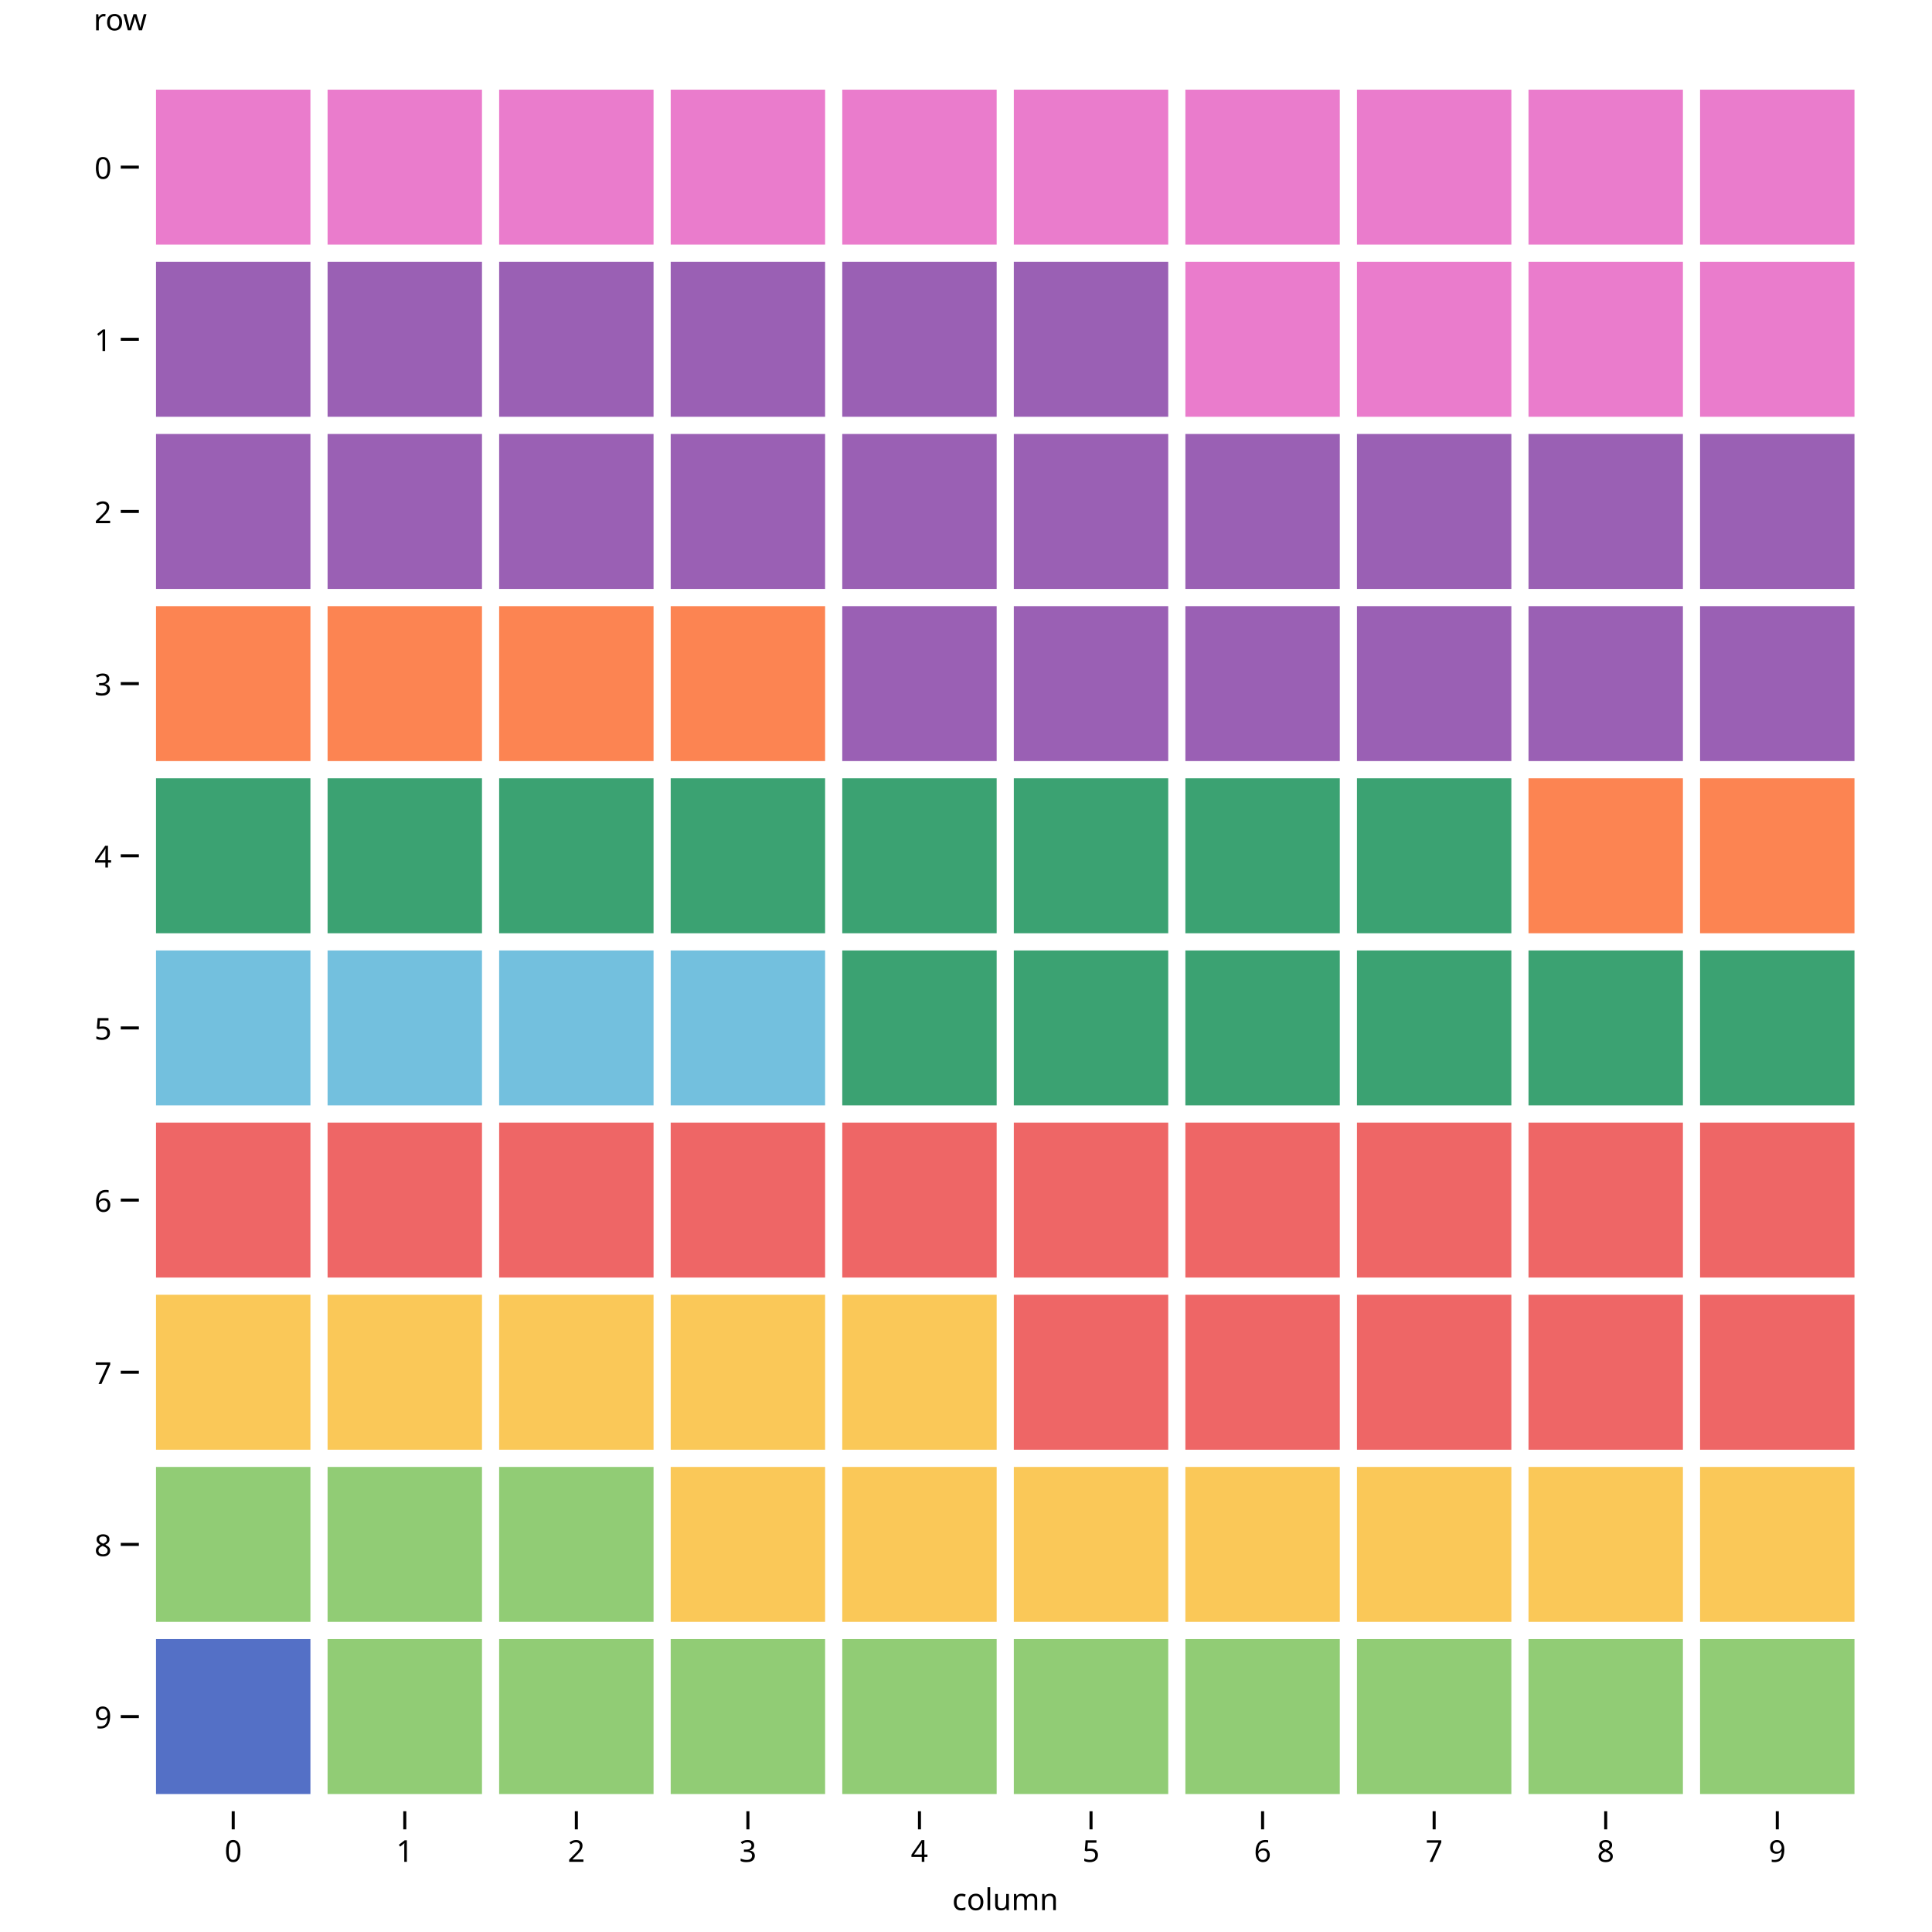
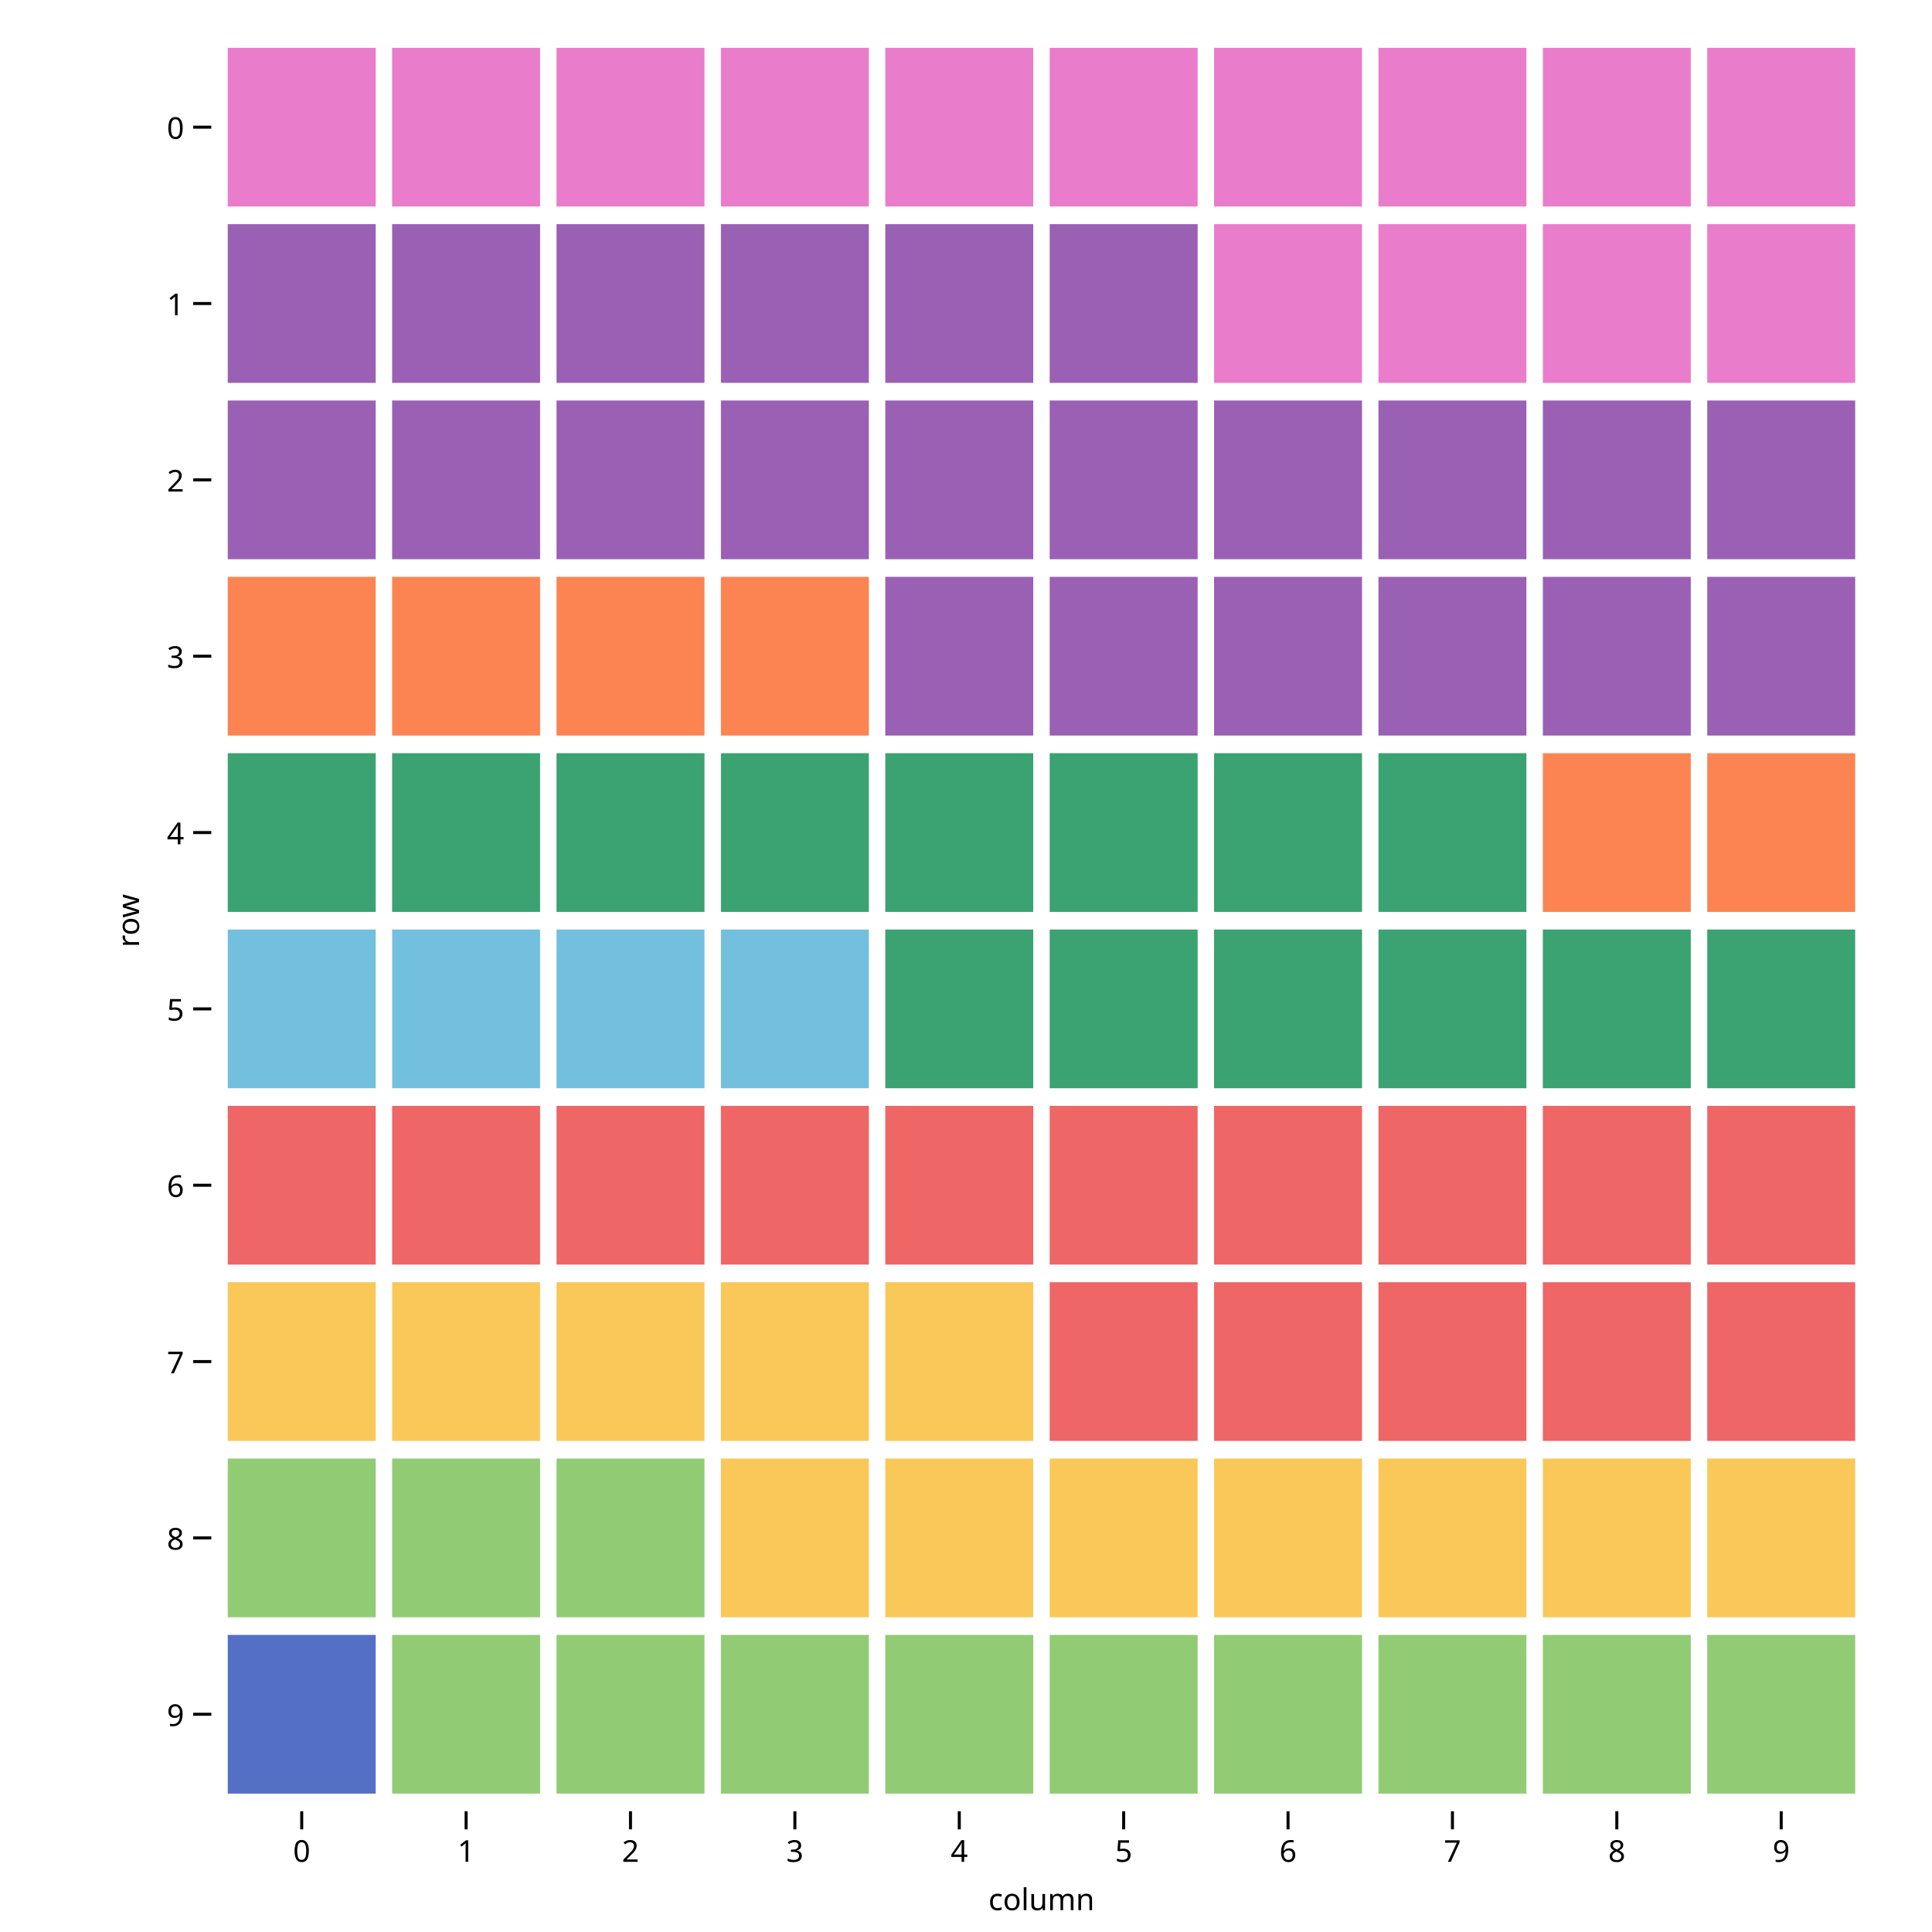
<svg xmlns="http://www.w3.org/2000/svg" width="640" height="640" viewBox="0 0 640 640">
-   <line x1="77.257" y1="600" x2="77.257" y2="606" stroke="currentColor" stroke-width="1" />
-   <line x1="134.089" y1="600" x2="134.089" y2="606" stroke="currentColor" stroke-width="1" />
-   <line x1="190.921" y1="600" x2="190.921" y2="606" stroke="currentColor" stroke-width="1" />
-   <line x1="247.752" y1="600" x2="247.752" y2="606" stroke="currentColor" stroke-width="1" />
-   <line x1="304.584" y1="600" x2="304.584" y2="606" stroke="currentColor" stroke-width="1" />
-   <line x1="361.416" y1="600" x2="361.416" y2="606" stroke="currentColor" stroke-width="1" />
-   <line x1="418.248" y1="600" x2="418.248" y2="606" stroke="currentColor" stroke-width="1" />
-   <line x1="475.079" y1="600" x2="475.079" y2="606" stroke="currentColor" stroke-width="1" />
-   <line x1="531.911" y1="600" x2="531.911" y2="606" stroke="currentColor" stroke-width="1" />
-   <line x1="588.743" y1="600" x2="588.743" y2="606" stroke="currentColor" stroke-width="1" />
-   <text x="77.257" y="609" font-family="system-ui, sans-serif" font-size="10" text-anchor="middle" dominant-baseline="text-before-edge" fill="currentColor">0</text>
-   <text x="134.089" y="609" font-family="system-ui, sans-serif" font-size="10" text-anchor="middle" dominant-baseline="text-before-edge" fill="currentColor">1</text>
-   <text x="190.921" y="609" font-family="system-ui, sans-serif" font-size="10" text-anchor="middle" dominant-baseline="text-before-edge" fill="currentColor">2</text>
-   <text x="247.752" y="609" font-family="system-ui, sans-serif" font-size="10" text-anchor="middle" dominant-baseline="text-before-edge" fill="currentColor">3</text>
-   <text x="304.584" y="609" font-family="system-ui, sans-serif" font-size="10" text-anchor="middle" dominant-baseline="text-before-edge" fill="currentColor">4</text>
-   <text x="361.416" y="609" font-family="system-ui, sans-serif" font-size="10" text-anchor="middle" dominant-baseline="text-before-edge" fill="currentColor">5</text>
-   <text x="418.248" y="609" font-family="system-ui, sans-serif" font-size="10" text-anchor="middle" dominant-baseline="text-before-edge" fill="currentColor">6</text>
-   <text x="475.079" y="609" font-family="system-ui, sans-serif" font-size="10" text-anchor="middle" dominant-baseline="text-before-edge" fill="currentColor">7</text>
-   <text x="531.911" y="609" font-family="system-ui, sans-serif" font-size="10" text-anchor="middle" dominant-baseline="text-before-edge" fill="currentColor">8</text>
-   <text x="588.743" y="609" font-family="system-ui, sans-serif" font-size="10" text-anchor="middle" dominant-baseline="text-before-edge" fill="currentColor">9</text>
-   <text x="333" y="625" font-family="system-ui, sans-serif" font-size="10" text-anchor="middle" dominant-baseline="text-before-edge" fill="currentColor">column</text>
-   <line x1="46" y1="55.366" x2="40" y2="55.366" stroke="currentColor" stroke-width="1" />
-   <line x1="46" y1="112.396" x2="40" y2="112.396" stroke="currentColor" stroke-width="1" />
-   <line x1="46" y1="169.426" x2="40" y2="169.426" stroke="currentColor" stroke-width="1" />
-   <line x1="46" y1="226.455" x2="40" y2="226.455" stroke="currentColor" stroke-width="1" />
-   <line x1="46" y1="283.485" x2="40" y2="283.485" stroke="currentColor" stroke-width="1" />
-   <line x1="46" y1="340.515" x2="40" y2="340.515" stroke="currentColor" stroke-width="1" />
-   <line x1="46" y1="397.545" x2="40" y2="397.545" stroke="currentColor" stroke-width="1" />
-   <line x1="46" y1="454.574" x2="40" y2="454.574" stroke="currentColor" stroke-width="1" />
-   <line x1="46" y1="511.604" x2="40" y2="511.604" stroke="currentColor" stroke-width="1" />
-   <line x1="46" y1="568.634" x2="40" y2="568.634" stroke="currentColor" stroke-width="1" />
-   <text x="37" y="55.366" font-family="system-ui, sans-serif" font-size="10" text-anchor="end" dominant-baseline="central" fill="currentColor">0</text>
-   <text x="37" y="112.396" font-family="system-ui, sans-serif" font-size="10" text-anchor="end" dominant-baseline="central" fill="currentColor">1</text>
-   <text x="37" y="169.426" font-family="system-ui, sans-serif" font-size="10" text-anchor="end" dominant-baseline="central" fill="currentColor">2</text>
-   <text x="37" y="226.455" font-family="system-ui, sans-serif" font-size="10" text-anchor="end" dominant-baseline="central" fill="currentColor">3</text>
-   <text x="37" y="283.485" font-family="system-ui, sans-serif" font-size="10" text-anchor="end" dominant-baseline="central" fill="currentColor">4</text>
-   <text x="37" y="340.515" font-family="system-ui, sans-serif" font-size="10" text-anchor="end" dominant-baseline="central" fill="currentColor">5</text>
-   <text x="37" y="397.545" font-family="system-ui, sans-serif" font-size="10" text-anchor="end" dominant-baseline="central" fill="currentColor">6</text>
-   <text x="37" y="454.574" font-family="system-ui, sans-serif" font-size="10" text-anchor="end" dominant-baseline="central" fill="currentColor">7</text>
-   <text x="37" y="511.604" font-family="system-ui, sans-serif" font-size="10" text-anchor="end" dominant-baseline="central" fill="currentColor">8</text>
-   <text x="37" y="568.634" font-family="system-ui, sans-serif" font-size="10" text-anchor="end" dominant-baseline="central" fill="currentColor">9</text>
-   <text x="31" y="13" font-family="system-ui, sans-serif" font-size="10" text-anchor="start" dominant-baseline="text-after-edge" fill="currentColor">row</text>
-   <rect x="51.683" y="542.97" width="51.149" height="51.327" fill="#5470c6" />
-   <rect x="108.515" y="542.97" width="51.149" height="51.327" fill="#91cc75" />
-   <rect x="165.347" y="542.97" width="51.149" height="51.327" fill="#91cc75" />
-   <rect x="222.178" y="542.97" width="51.149" height="51.327" fill="#91cc75" />
-   <rect x="279.01" y="542.97" width="51.149" height="51.327" fill="#91cc75" />
-   <rect x="335.842" y="542.97" width="51.149" height="51.327" fill="#91cc75" />
-   <rect x="392.673" y="542.97" width="51.149" height="51.327" fill="#91cc75" />
-   <rect x="449.505" y="542.97" width="51.149" height="51.327" fill="#91cc75" />
-   <rect x="506.337" y="542.97" width="51.149" height="51.327" fill="#91cc75" />
-   <rect x="563.168" y="542.97" width="51.149" height="51.327" fill="#91cc75" />
-   <rect x="51.683" y="485.941" width="51.149" height="51.327" fill="#91cc75" />
-   <rect x="108.515" y="485.941" width="51.149" height="51.327" fill="#91cc75" />
-   <rect x="165.347" y="485.941" width="51.149" height="51.327" fill="#91cc75" />
-   <rect x="222.178" y="485.941" width="51.149" height="51.327" fill="#fac858" />
-   <rect x="279.01" y="485.941" width="51.149" height="51.327" fill="#fac858" />
-   <rect x="335.842" y="485.941" width="51.149" height="51.327" fill="#fac858" />
-   <rect x="392.673" y="485.941" width="51.149" height="51.327" fill="#fac858" />
-   <rect x="449.505" y="485.941" width="51.149" height="51.327" fill="#fac858" />
-   <rect x="506.337" y="485.941" width="51.149" height="51.327" fill="#fac858" />
-   <rect x="563.168" y="485.941" width="51.149" height="51.327" fill="#fac858" />
-   <rect x="51.683" y="428.911" width="51.149" height="51.327" fill="#fac858" />
-   <rect x="108.515" y="428.911" width="51.149" height="51.327" fill="#fac858" />
-   <rect x="165.347" y="428.911" width="51.149" height="51.327" fill="#fac858" />
-   <rect x="222.178" y="428.911" width="51.149" height="51.327" fill="#fac858" />
-   <rect x="279.01" y="428.911" width="51.149" height="51.327" fill="#fac858" />
-   <rect x="335.842" y="428.911" width="51.149" height="51.327" fill="#ee6666" />
-   <rect x="392.673" y="428.911" width="51.149" height="51.327" fill="#ee6666" />
-   <rect x="449.505" y="428.911" width="51.149" height="51.327" fill="#ee6666" />
-   <rect x="506.337" y="428.911" width="51.149" height="51.327" fill="#ee6666" />
-   <rect x="563.168" y="428.911" width="51.149" height="51.327" fill="#ee6666" />
-   <rect x="51.683" y="371.881" width="51.149" height="51.327" fill="#ee6666" />
-   <rect x="108.515" y="371.881" width="51.149" height="51.327" fill="#ee6666" />
-   <rect x="165.347" y="371.881" width="51.149" height="51.327" fill="#ee6666" />
-   <rect x="222.178" y="371.881" width="51.149" height="51.327" fill="#ee6666" />
-   <rect x="279.01" y="371.881" width="51.149" height="51.327" fill="#ee6666" />
-   <rect x="335.842" y="371.881" width="51.149" height="51.327" fill="#ee6666" />
-   <rect x="392.673" y="371.881" width="51.149" height="51.327" fill="#ee6666" />
-   <rect x="449.505" y="371.881" width="51.149" height="51.327" fill="#ee6666" />
-   <rect x="506.337" y="371.881" width="51.149" height="51.327" fill="#ee6666" />
-   <rect x="563.168" y="371.881" width="51.149" height="51.327" fill="#ee6666" />
-   <rect x="51.683" y="314.851" width="51.149" height="51.327" fill="#73c0de" />
-   <rect x="108.515" y="314.851" width="51.149" height="51.327" fill="#73c0de" />
-   <rect x="165.347" y="314.851" width="51.149" height="51.327" fill="#73c0de" />
-   <rect x="222.178" y="314.851" width="51.149" height="51.327" fill="#73c0de" />
-   <rect x="279.01" y="314.851" width="51.149" height="51.327" fill="#3ba272" />
-   <rect x="335.842" y="314.851" width="51.149" height="51.327" fill="#3ba272" />
-   <rect x="392.673" y="314.851" width="51.149" height="51.327" fill="#3ba272" />
-   <rect x="449.505" y="314.851" width="51.149" height="51.327" fill="#3ba272" />
-   <rect x="506.337" y="314.851" width="51.149" height="51.327" fill="#3ba272" />
-   <rect x="563.168" y="314.851" width="51.149" height="51.327" fill="#3ba272" />
-   <rect x="51.683" y="257.822" width="51.149" height="51.327" fill="#3ba272" />
-   <rect x="108.515" y="257.822" width="51.149" height="51.327" fill="#3ba272" />
-   <rect x="165.347" y="257.822" width="51.149" height="51.327" fill="#3ba272" />
-   <rect x="222.178" y="257.822" width="51.149" height="51.327" fill="#3ba272" />
-   <rect x="279.01" y="257.822" width="51.149" height="51.327" fill="#3ba272" />
-   <rect x="335.842" y="257.822" width="51.149" height="51.327" fill="#3ba272" />
-   <rect x="392.673" y="257.822" width="51.149" height="51.327" fill="#3ba272" />
-   <rect x="449.505" y="257.822" width="51.149" height="51.327" fill="#3ba272" />
-   <rect x="506.337" y="257.822" width="51.149" height="51.327" fill="#fc8452" />
-   <rect x="563.168" y="257.822" width="51.149" height="51.327" fill="#fc8452" />
-   <rect x="51.683" y="200.792" width="51.149" height="51.327" fill="#fc8452" />
-   <rect x="108.515" y="200.792" width="51.149" height="51.327" fill="#fc8452" />
-   <rect x="165.347" y="200.792" width="51.149" height="51.327" fill="#fc8452" />
-   <rect x="222.178" y="200.792" width="51.149" height="51.327" fill="#fc8452" />
-   <rect x="279.01" y="200.792" width="51.149" height="51.327" fill="#9a60b4" />
-   <rect x="335.842" y="200.792" width="51.149" height="51.327" fill="#9a60b4" />
-   <rect x="392.673" y="200.792" width="51.149" height="51.327" fill="#9a60b4" />
-   <rect x="449.505" y="200.792" width="51.149" height="51.327" fill="#9a60b4" />
-   <rect x="506.337" y="200.792" width="51.149" height="51.327" fill="#9a60b4" />
-   <rect x="563.168" y="200.792" width="51.149" height="51.327" fill="#9a60b4" />
-   <rect x="51.683" y="143.762" width="51.149" height="51.327" fill="#9a60b4" />
-   <rect x="108.515" y="143.762" width="51.149" height="51.327" fill="#9a60b4" />
-   <rect x="165.347" y="143.762" width="51.149" height="51.327" fill="#9a60b4" />
-   <rect x="222.178" y="143.762" width="51.149" height="51.327" fill="#9a60b4" />
-   <rect x="279.01" y="143.762" width="51.149" height="51.327" fill="#9a60b4" />
-   <rect x="335.842" y="143.762" width="51.149" height="51.327" fill="#9a60b4" />
-   <rect x="392.673" y="143.762" width="51.149" height="51.327" fill="#9a60b4" />
-   <rect x="449.505" y="143.762" width="51.149" height="51.327" fill="#9a60b4" />
-   <rect x="506.337" y="143.762" width="51.149" height="51.327" fill="#9a60b4" />
-   <rect x="563.168" y="143.762" width="51.149" height="51.327" fill="#9a60b4" />
-   <rect x="51.683" y="86.733" width="51.149" height="51.327" fill="#9a60b4" />
-   <rect x="108.515" y="86.733" width="51.149" height="51.327" fill="#9a60b4" />
-   <rect x="165.347" y="86.733" width="51.149" height="51.327" fill="#9a60b4" />
-   <rect x="222.178" y="86.733" width="51.149" height="51.327" fill="#9a60b4" />
-   <rect x="279.01" y="86.733" width="51.149" height="51.327" fill="#9a60b4" />
-   <rect x="335.842" y="86.733" width="51.149" height="51.327" fill="#9a60b4" />
-   <rect x="392.673" y="86.733" width="51.149" height="51.327" fill="#ea7ccc" />
-   <rect x="449.505" y="86.733" width="51.149" height="51.327" fill="#ea7ccc" />
-   <rect x="506.337" y="86.733" width="51.149" height="51.327" fill="#ea7ccc" />
-   <rect x="563.168" y="86.733" width="51.149" height="51.327" fill="#ea7ccc" />
-   <rect x="51.683" y="29.703" width="51.149" height="51.327" fill="#ea7ccc" />
-   <rect x="108.515" y="29.703" width="51.149" height="51.327" fill="#ea7ccc" />
-   <rect x="165.347" y="29.703" width="51.149" height="51.327" fill="#ea7ccc" />
-   <rect x="222.178" y="29.703" width="51.149" height="51.327" fill="#ea7ccc" />
-   <rect x="279.01" y="29.703" width="51.149" height="51.327" fill="#ea7ccc" />
-   <rect x="335.842" y="29.703" width="51.149" height="51.327" fill="#ea7ccc" />
-   <rect x="392.673" y="29.703" width="51.149" height="51.327" fill="#ea7ccc" />
-   <rect x="449.505" y="29.703" width="51.149" height="51.327" fill="#ea7ccc" />
-   <rect x="506.337" y="29.703" width="51.149" height="51.327" fill="#ea7ccc" />
-   <rect x="563.168" y="29.703" width="51.149" height="51.327" fill="#ea7ccc" />
+   <line x1="99.95" y1="600" x2="99.95" y2="606" stroke="currentColor" stroke-width="1" />
+   <line x1="154.406" y1="600" x2="154.406" y2="606" stroke="currentColor" stroke-width="1" />
+   <line x1="208.861" y1="600" x2="208.861" y2="606" stroke="currentColor" stroke-width="1" />
+   <line x1="263.317" y1="600" x2="263.317" y2="606" stroke="currentColor" stroke-width="1" />
+   <line x1="317.772" y1="600" x2="317.772" y2="606" stroke="currentColor" stroke-width="1" />
+   <line x1="372.228" y1="600" x2="372.228" y2="606" stroke="currentColor" stroke-width="1" />
+   <line x1="426.683" y1="600" x2="426.683" y2="606" stroke="currentColor" stroke-width="1" />
+   <line x1="481.139" y1="600" x2="481.139" y2="606" stroke="currentColor" stroke-width="1" />
+   <line x1="535.594" y1="600" x2="535.594" y2="606" stroke="currentColor" stroke-width="1" />
+   <line x1="590.05" y1="600" x2="590.05" y2="606" stroke="currentColor" stroke-width="1" />
+   <text x="99.95" y="609" font-family="system-ui, sans-serif" font-size="10" text-anchor="middle" dominant-baseline="text-before-edge" fill="currentColor">0</text>
+   <text x="154.406" y="609" font-family="system-ui, sans-serif" font-size="10" text-anchor="middle" dominant-baseline="text-before-edge" fill="currentColor">1</text>
+   <text x="208.861" y="609" font-family="system-ui, sans-serif" font-size="10" text-anchor="middle" dominant-baseline="text-before-edge" fill="currentColor">2</text>
+   <text x="263.317" y="609" font-family="system-ui, sans-serif" font-size="10" text-anchor="middle" dominant-baseline="text-before-edge" fill="currentColor">3</text>
+   <text x="317.772" y="609" font-family="system-ui, sans-serif" font-size="10" text-anchor="middle" dominant-baseline="text-before-edge" fill="currentColor">4</text>
+   <text x="372.228" y="609" font-family="system-ui, sans-serif" font-size="10" text-anchor="middle" dominant-baseline="text-before-edge" fill="currentColor">5</text>
+   <text x="426.683" y="609" font-family="system-ui, sans-serif" font-size="10" text-anchor="middle" dominant-baseline="text-before-edge" fill="currentColor">6</text>
+   <text x="481.139" y="609" font-family="system-ui, sans-serif" font-size="10" text-anchor="middle" dominant-baseline="text-before-edge" fill="currentColor">7</text>
+   <text x="535.594" y="609" font-family="system-ui, sans-serif" font-size="10" text-anchor="middle" dominant-baseline="text-before-edge" fill="currentColor">8</text>
+   <text x="590.05" y="609" font-family="system-ui, sans-serif" font-size="10" text-anchor="middle" dominant-baseline="text-before-edge" fill="currentColor">9</text>
+   <text x="345" y="625" font-family="system-ui, sans-serif" font-size="10" text-anchor="middle" dominant-baseline="text-before-edge" fill="currentColor">column</text>
+   <line x1="70" y1="42.129" x2="64" y2="42.129" stroke="currentColor" stroke-width="1" />
+   <line x1="70" y1="100.545" x2="64" y2="100.545" stroke="currentColor" stroke-width="1" />
+   <line x1="70" y1="158.96" x2="64" y2="158.96" stroke="currentColor" stroke-width="1" />
+   <line x1="70" y1="217.376" x2="64" y2="217.376" stroke="currentColor" stroke-width="1" />
+   <line x1="70" y1="275.792" x2="64" y2="275.792" stroke="currentColor" stroke-width="1" />
+   <line x1="70" y1="334.208" x2="64" y2="334.208" stroke="currentColor" stroke-width="1" />
+   <line x1="70" y1="392.624" x2="64" y2="392.624" stroke="currentColor" stroke-width="1" />
+   <line x1="70" y1="451.04" x2="64" y2="451.04" stroke="currentColor" stroke-width="1" />
+   <line x1="70" y1="509.455" x2="64" y2="509.455" stroke="currentColor" stroke-width="1" />
+   <line x1="70" y1="567.871" x2="64" y2="567.871" stroke="currentColor" stroke-width="1" />
+   <text x="61" y="42.129" font-family="system-ui, sans-serif" font-size="10" text-anchor="end" dominant-baseline="central" fill="currentColor">0</text>
+   <text x="61" y="100.545" font-family="system-ui, sans-serif" font-size="10" text-anchor="end" dominant-baseline="central" fill="currentColor">1</text>
+   <text x="61" y="158.96" font-family="system-ui, sans-serif" font-size="10" text-anchor="end" dominant-baseline="central" fill="currentColor">2</text>
+   <text x="61" y="217.376" font-family="system-ui, sans-serif" font-size="10" text-anchor="end" dominant-baseline="central" fill="currentColor">3</text>
+   <text x="61" y="275.792" font-family="system-ui, sans-serif" font-size="10" text-anchor="end" dominant-baseline="central" fill="currentColor">4</text>
+   <text x="61" y="334.208" font-family="system-ui, sans-serif" font-size="10" text-anchor="end" dominant-baseline="central" fill="currentColor">5</text>
+   <text x="61" y="392.624" font-family="system-ui, sans-serif" font-size="10" text-anchor="end" dominant-baseline="central" fill="currentColor">6</text>
+   <text x="61" y="451.04" font-family="system-ui, sans-serif" font-size="10" text-anchor="end" dominant-baseline="central" fill="currentColor">7</text>
+   <text x="61" y="509.455" font-family="system-ui, sans-serif" font-size="10" text-anchor="end" dominant-baseline="central" fill="currentColor">8</text>
+   <text x="61" y="567.871" font-family="system-ui, sans-serif" font-size="10" text-anchor="end" dominant-baseline="central" fill="currentColor">9</text>
+   <text x="49" y="305" transform="rotate(-90,49,305)" font-family="system-ui, sans-serif" font-size="10" text-anchor="middle" dominant-baseline="text-after-edge" fill="currentColor">row</text>
+   <rect x="75.446" y="541.584" width="49.01" height="52.574" fill="#5470c6" />
+   <rect x="129.901" y="541.584" width="49.01" height="52.574" fill="#91cc75" />
+   <rect x="184.356" y="541.584" width="49.01" height="52.574" fill="#91cc75" />
+   <rect x="238.812" y="541.584" width="49.01" height="52.574" fill="#91cc75" />
+   <rect x="293.267" y="541.584" width="49.01" height="52.574" fill="#91cc75" />
+   <rect x="347.723" y="541.584" width="49.01" height="52.574" fill="#91cc75" />
+   <rect x="402.178" y="541.584" width="49.01" height="52.574" fill="#91cc75" />
+   <rect x="456.634" y="541.584" width="49.01" height="52.574" fill="#91cc75" />
+   <rect x="511.089" y="541.584" width="49.01" height="52.574" fill="#91cc75" />
+   <rect x="565.545" y="541.584" width="49.01" height="52.574" fill="#91cc75" />
+   <rect x="75.446" y="483.168" width="49.01" height="52.574" fill="#91cc75" />
+   <rect x="129.901" y="483.168" width="49.01" height="52.574" fill="#91cc75" />
+   <rect x="184.356" y="483.168" width="49.01" height="52.574" fill="#91cc75" />
+   <rect x="238.812" y="483.168" width="49.01" height="52.574" fill="#fac858" />
+   <rect x="293.267" y="483.168" width="49.01" height="52.574" fill="#fac858" />
+   <rect x="347.723" y="483.168" width="49.01" height="52.574" fill="#fac858" />
+   <rect x="402.178" y="483.168" width="49.01" height="52.574" fill="#fac858" />
+   <rect x="456.634" y="483.168" width="49.01" height="52.574" fill="#fac858" />
+   <rect x="511.089" y="483.168" width="49.01" height="52.574" fill="#fac858" />
+   <rect x="565.545" y="483.168" width="49.01" height="52.574" fill="#fac858" />
+   <rect x="75.446" y="424.752" width="49.01" height="52.574" fill="#fac858" />
+   <rect x="129.901" y="424.752" width="49.01" height="52.574" fill="#fac858" />
+   <rect x="184.356" y="424.752" width="49.01" height="52.574" fill="#fac858" />
+   <rect x="238.812" y="424.752" width="49.01" height="52.574" fill="#fac858" />
+   <rect x="293.267" y="424.752" width="49.01" height="52.574" fill="#fac858" />
+   <rect x="347.723" y="424.752" width="49.01" height="52.574" fill="#ee6666" />
+   <rect x="402.178" y="424.752" width="49.01" height="52.574" fill="#ee6666" />
+   <rect x="456.634" y="424.752" width="49.01" height="52.574" fill="#ee6666" />
+   <rect x="511.089" y="424.752" width="49.01" height="52.574" fill="#ee6666" />
+   <rect x="565.545" y="424.752" width="49.01" height="52.574" fill="#ee6666" />
+   <rect x="75.446" y="366.337" width="49.01" height="52.574" fill="#ee6666" />
+   <rect x="129.901" y="366.337" width="49.01" height="52.574" fill="#ee6666" />
+   <rect x="184.356" y="366.337" width="49.01" height="52.574" fill="#ee6666" />
+   <rect x="238.812" y="366.337" width="49.01" height="52.574" fill="#ee6666" />
+   <rect x="293.267" y="366.337" width="49.01" height="52.574" fill="#ee6666" />
+   <rect x="347.723" y="366.337" width="49.01" height="52.574" fill="#ee6666" />
+   <rect x="402.178" y="366.337" width="49.01" height="52.574" fill="#ee6666" />
+   <rect x="456.634" y="366.337" width="49.01" height="52.574" fill="#ee6666" />
+   <rect x="511.089" y="366.337" width="49.01" height="52.574" fill="#ee6666" />
+   <rect x="565.545" y="366.337" width="49.01" height="52.574" fill="#ee6666" />
+   <rect x="75.446" y="307.921" width="49.01" height="52.574" fill="#73c0de" />
+   <rect x="129.901" y="307.921" width="49.01" height="52.574" fill="#73c0de" />
+   <rect x="184.356" y="307.921" width="49.01" height="52.574" fill="#73c0de" />
+   <rect x="238.812" y="307.921" width="49.01" height="52.574" fill="#73c0de" />
+   <rect x="293.267" y="307.921" width="49.01" height="52.574" fill="#3ba272" />
+   <rect x="347.723" y="307.921" width="49.01" height="52.574" fill="#3ba272" />
+   <rect x="402.178" y="307.921" width="49.01" height="52.574" fill="#3ba272" />
+   <rect x="456.634" y="307.921" width="49.01" height="52.574" fill="#3ba272" />
+   <rect x="511.089" y="307.921" width="49.01" height="52.574" fill="#3ba272" />
+   <rect x="565.545" y="307.921" width="49.01" height="52.574" fill="#3ba272" />
+   <rect x="75.446" y="249.505" width="49.01" height="52.574" fill="#3ba272" />
+   <rect x="129.901" y="249.505" width="49.01" height="52.574" fill="#3ba272" />
+   <rect x="184.356" y="249.505" width="49.01" height="52.574" fill="#3ba272" />
+   <rect x="238.812" y="249.505" width="49.01" height="52.574" fill="#3ba272" />
+   <rect x="293.267" y="249.505" width="49.01" height="52.574" fill="#3ba272" />
+   <rect x="347.723" y="249.505" width="49.01" height="52.574" fill="#3ba272" />
+   <rect x="402.178" y="249.505" width="49.01" height="52.574" fill="#3ba272" />
+   <rect x="456.634" y="249.505" width="49.01" height="52.574" fill="#3ba272" />
+   <rect x="511.089" y="249.505" width="49.01" height="52.574" fill="#fc8452" />
+   <rect x="565.545" y="249.505" width="49.01" height="52.574" fill="#fc8452" />
+   <rect x="75.446" y="191.089" width="49.01" height="52.574" fill="#fc8452" />
+   <rect x="129.901" y="191.089" width="49.01" height="52.574" fill="#fc8452" />
+   <rect x="184.356" y="191.089" width="49.01" height="52.574" fill="#fc8452" />
+   <rect x="238.812" y="191.089" width="49.01" height="52.574" fill="#fc8452" />
+   <rect x="293.267" y="191.089" width="49.01" height="52.574" fill="#9a60b4" />
+   <rect x="347.723" y="191.089" width="49.01" height="52.574" fill="#9a60b4" />
+   <rect x="402.178" y="191.089" width="49.01" height="52.574" fill="#9a60b4" />
+   <rect x="456.634" y="191.089" width="49.01" height="52.574" fill="#9a60b4" />
+   <rect x="511.089" y="191.089" width="49.01" height="52.574" fill="#9a60b4" />
+   <rect x="565.545" y="191.089" width="49.01" height="52.574" fill="#9a60b4" />
+   <rect x="75.446" y="132.673" width="49.01" height="52.574" fill="#9a60b4" />
+   <rect x="129.901" y="132.673" width="49.01" height="52.574" fill="#9a60b4" />
+   <rect x="184.356" y="132.673" width="49.01" height="52.574" fill="#9a60b4" />
+   <rect x="238.812" y="132.673" width="49.01" height="52.574" fill="#9a60b4" />
+   <rect x="293.267" y="132.673" width="49.01" height="52.574" fill="#9a60b4" />
+   <rect x="347.723" y="132.673" width="49.01" height="52.574" fill="#9a60b4" />
+   <rect x="402.178" y="132.673" width="49.01" height="52.574" fill="#9a60b4" />
+   <rect x="456.634" y="132.673" width="49.01" height="52.574" fill="#9a60b4" />
+   <rect x="511.089" y="132.673" width="49.01" height="52.574" fill="#9a60b4" />
+   <rect x="565.545" y="132.673" width="49.01" height="52.574" fill="#9a60b4" />
+   <rect x="75.446" y="74.257" width="49.01" height="52.574" fill="#9a60b4" />
+   <rect x="129.901" y="74.257" width="49.01" height="52.574" fill="#9a60b4" />
+   <rect x="184.356" y="74.257" width="49.01" height="52.574" fill="#9a60b4" />
+   <rect x="238.812" y="74.257" width="49.01" height="52.574" fill="#9a60b4" />
+   <rect x="293.267" y="74.257" width="49.01" height="52.574" fill="#9a60b4" />
+   <rect x="347.723" y="74.257" width="49.01" height="52.574" fill="#9a60b4" />
+   <rect x="402.178" y="74.257" width="49.01" height="52.574" fill="#ea7ccc" />
+   <rect x="456.634" y="74.257" width="49.01" height="52.574" fill="#ea7ccc" />
+   <rect x="511.089" y="74.257" width="49.01" height="52.574" fill="#ea7ccc" />
+   <rect x="565.545" y="74.257" width="49.01" height="52.574" fill="#ea7ccc" />
+   <rect x="75.446" y="15.842" width="49.01" height="52.574" fill="#ea7ccc" />
+   <rect x="129.901" y="15.842" width="49.01" height="52.574" fill="#ea7ccc" />
+   <rect x="184.356" y="15.842" width="49.01" height="52.574" fill="#ea7ccc" />
+   <rect x="238.812" y="15.842" width="49.01" height="52.574" fill="#ea7ccc" />
+   <rect x="293.267" y="15.842" width="49.01" height="52.574" fill="#ea7ccc" />
+   <rect x="347.723" y="15.842" width="49.01" height="52.574" fill="#ea7ccc" />
+   <rect x="402.178" y="15.842" width="49.01" height="52.574" fill="#ea7ccc" />
+   <rect x="456.634" y="15.842" width="49.01" height="52.574" fill="#ea7ccc" />
+   <rect x="511.089" y="15.842" width="49.01" height="52.574" fill="#ea7ccc" />
+   <rect x="565.545" y="15.842" width="49.01" height="52.574" fill="#ea7ccc" />
</svg>
